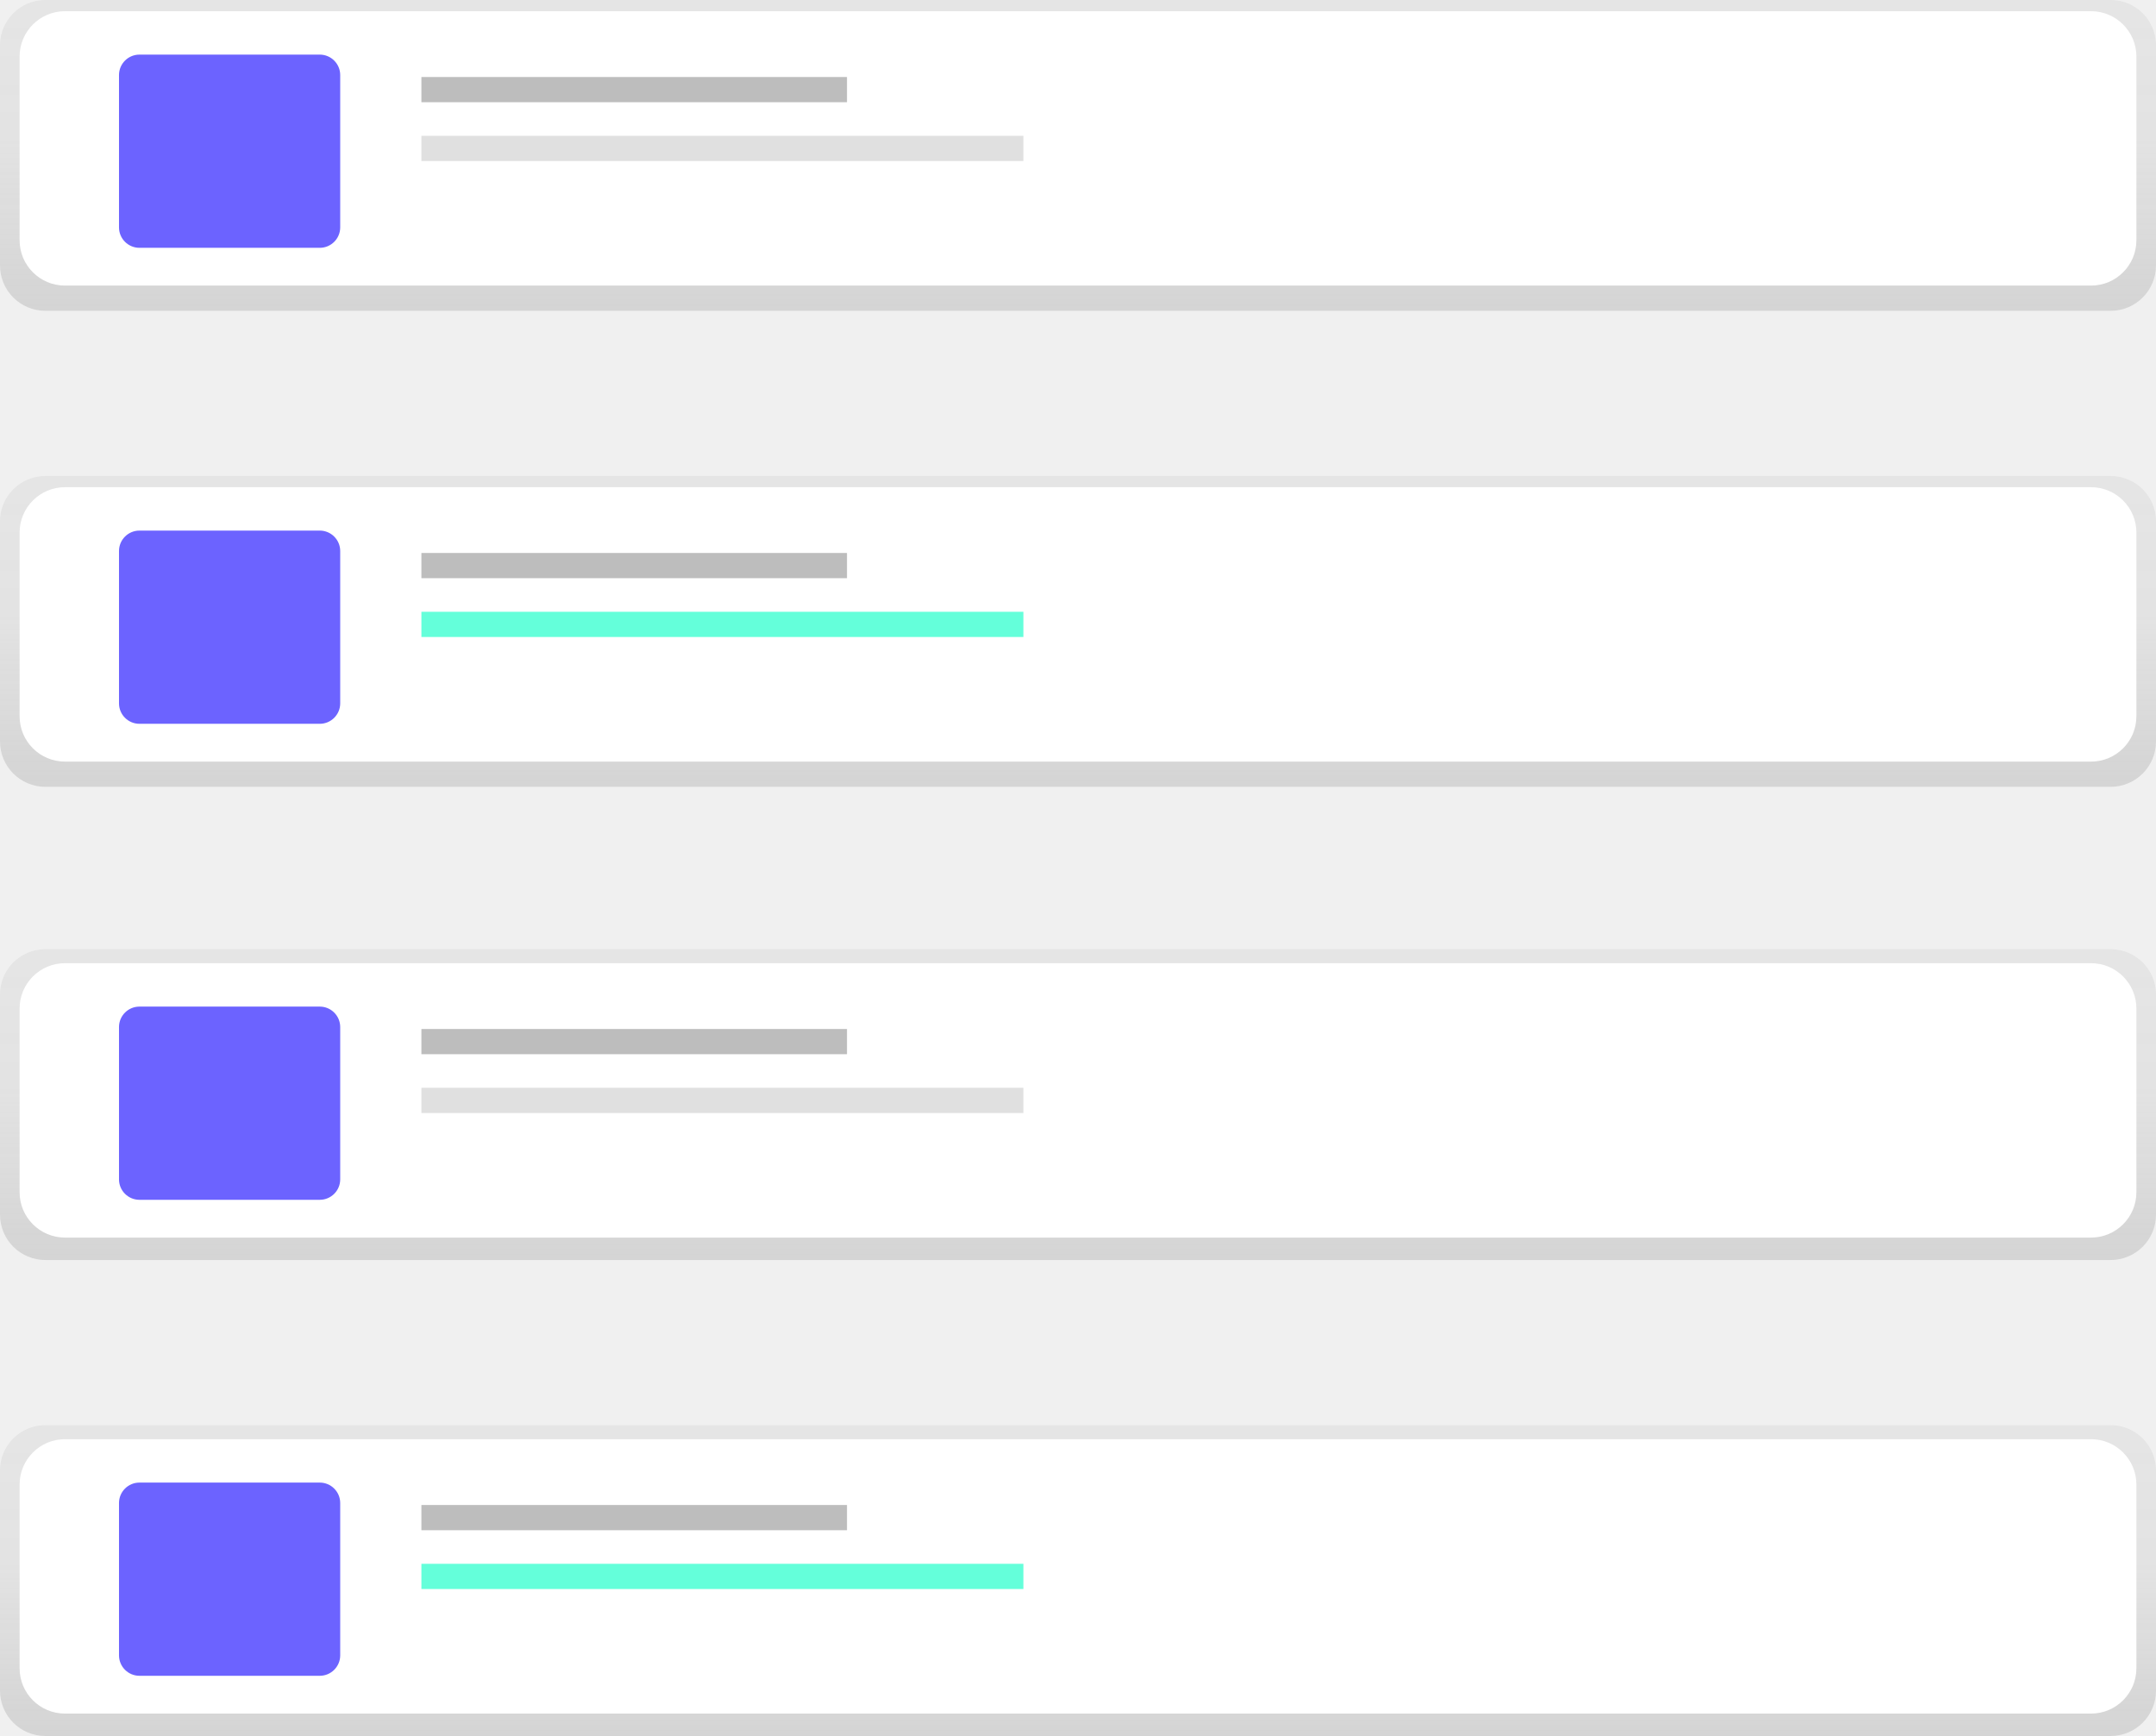
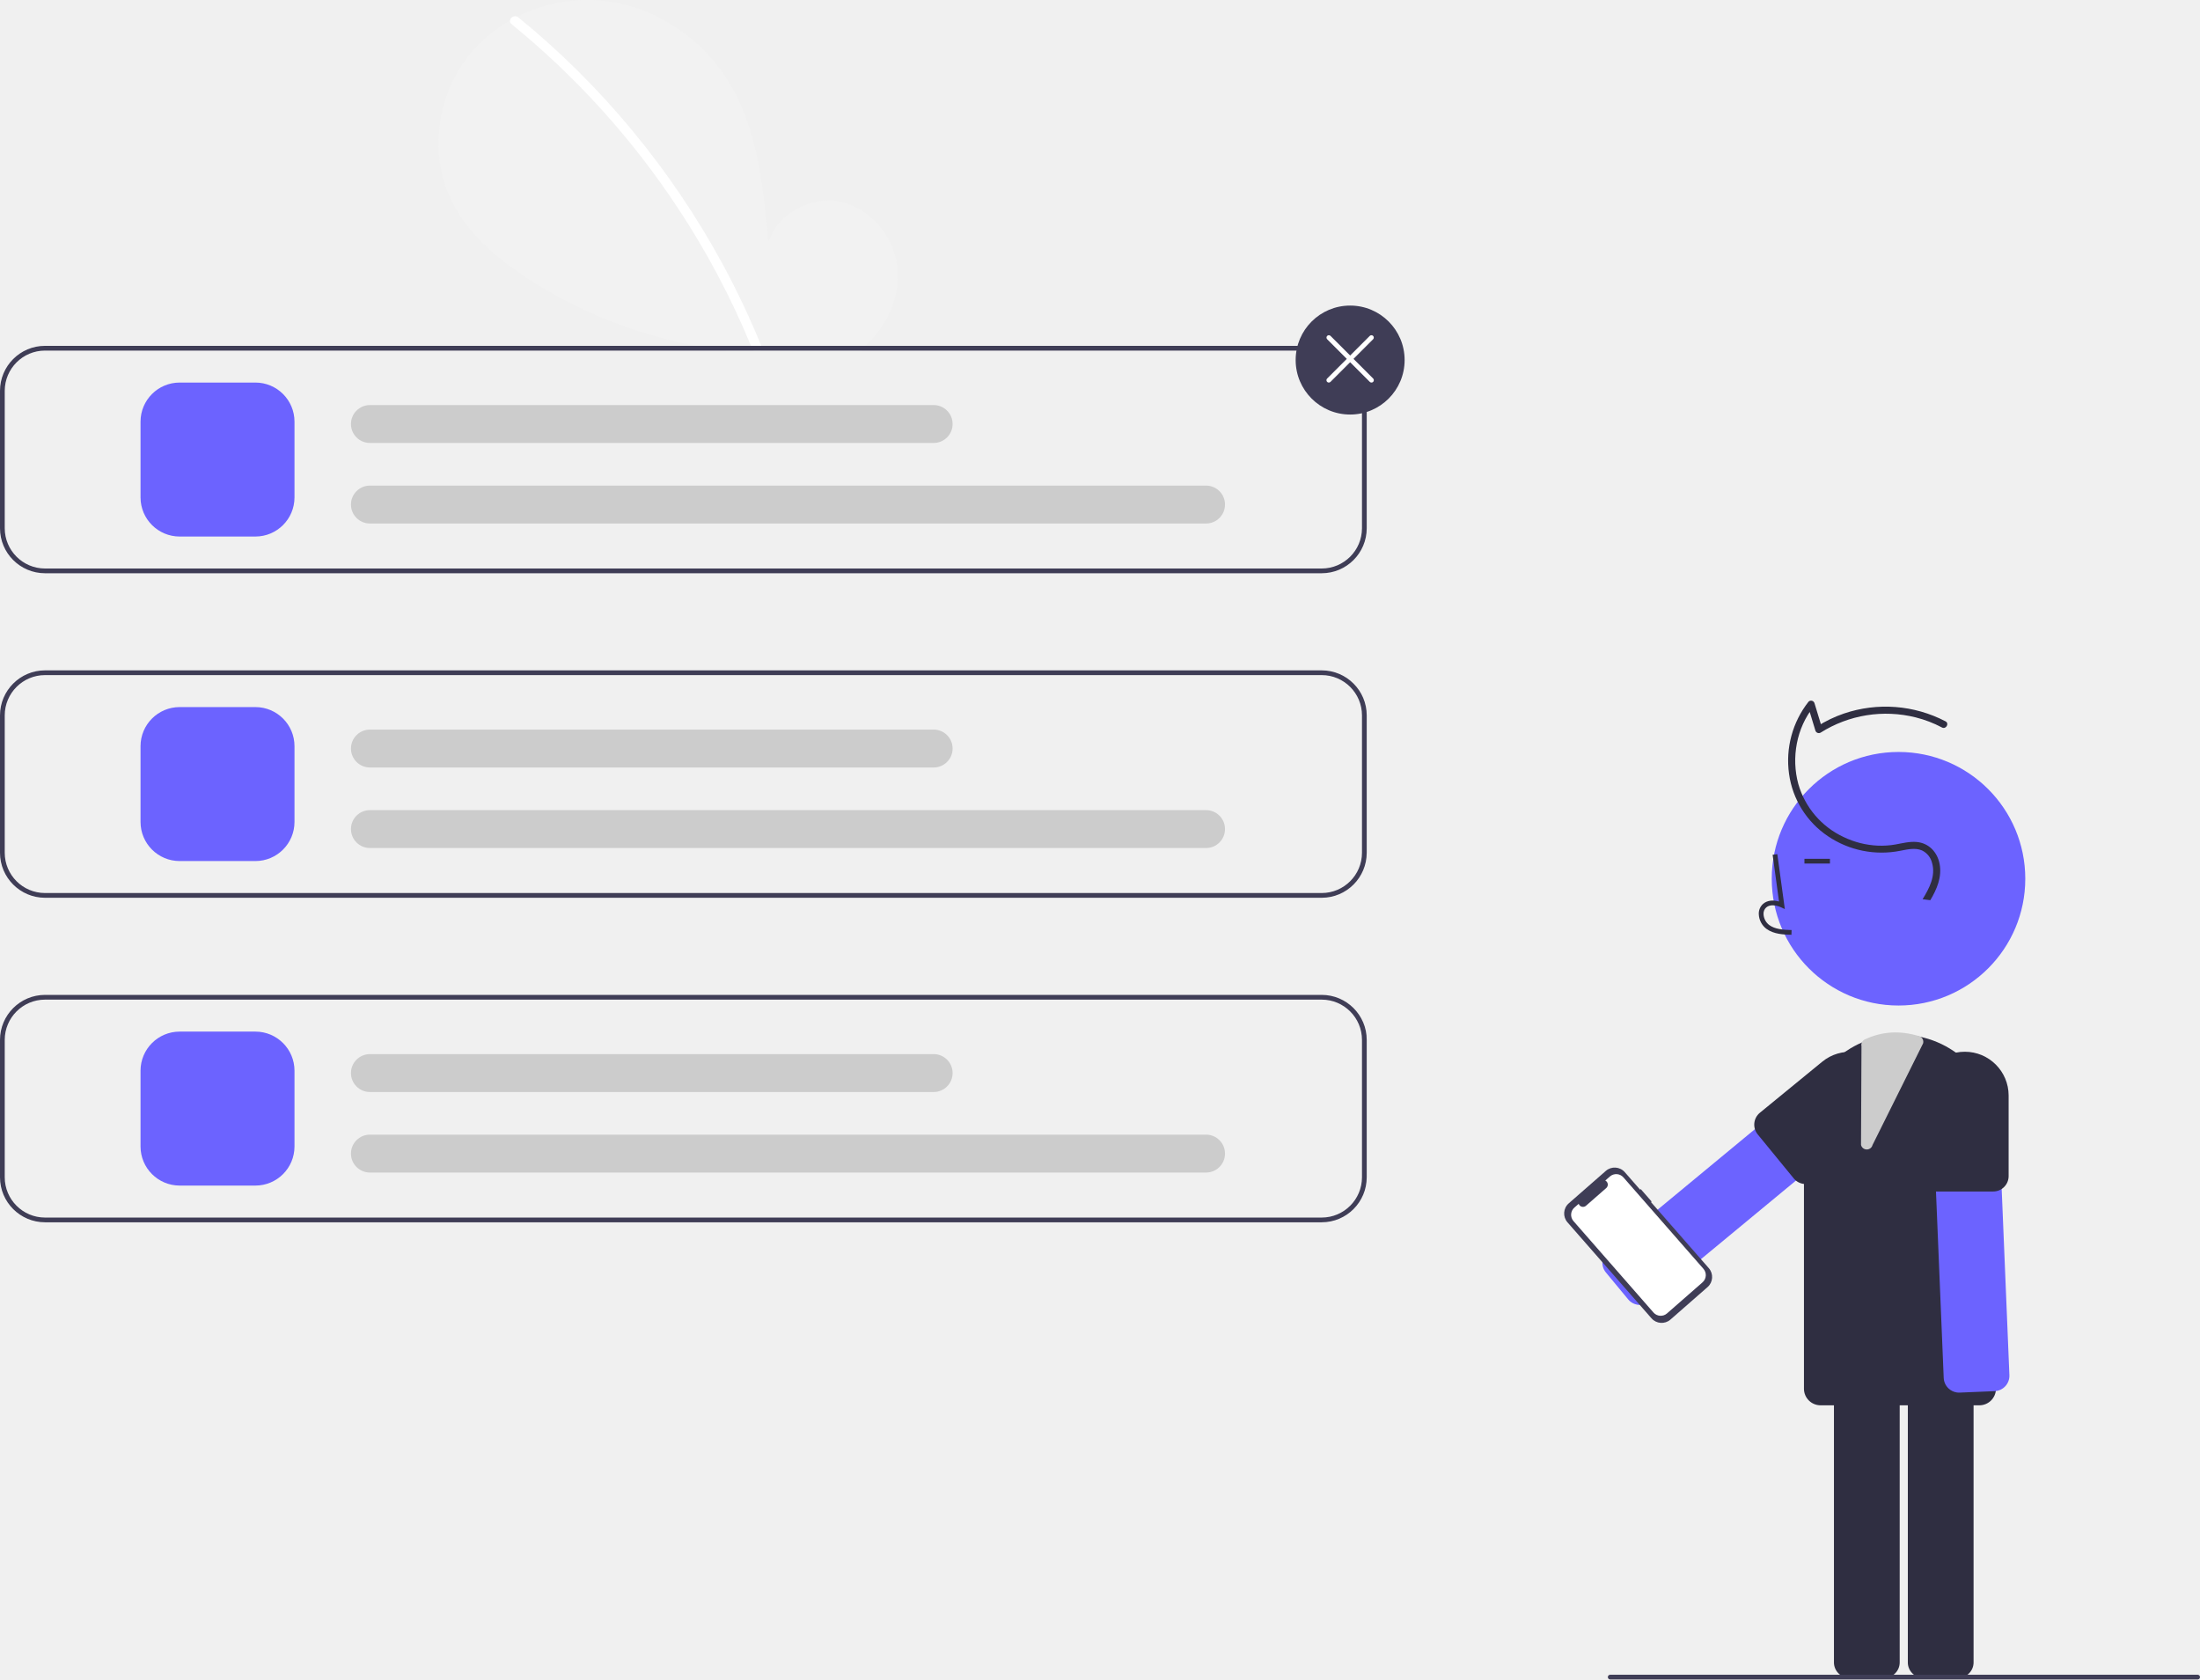
- <svg xmlns="http://www.w3.org/2000/svg" xmlns:xlink="http://www.w3.org/1999/xlink" id="7114f287-f455-48fa-b22d-74c46c20e1b4" data-name="Layer 1" width="880" height="708.57" viewBox="0 0 880 708.57">
-   <defs>
-     <linearGradient id="f3037a3a-ca9c-44ad-820d-2abf4b00aaf0" x1="440" y1="126.86" x2="440" gradientUnits="userSpaceOnUse">
-       <stop offset="0" stop-color="gray" stop-opacity="0.25" />
-       <stop offset="0.54" stop-color="gray" stop-opacity="0.12" />
-       <stop offset="1" stop-color="gray" stop-opacity="0.1" />
-     </linearGradient>
-     <linearGradient id="a70f8c99-35f5-49a6-8b7d-4f5214e4d387" x1="87.3" y1="109.38" x2="87.3" y2="20.06" gradientUnits="userSpaceOnUse">
-       <stop offset="0" stop-color="#b3b3b3" stop-opacity="0.25" />
-       <stop offset="0.54" stop-color="#b3b3b3" stop-opacity="0.1" />
-       <stop offset="1" stop-color="#b3b3b3" stop-opacity="0.05" />
-     </linearGradient>
-     <linearGradient id="4fd672ca-49a1-4acc-8871-0fd2bc3af50b" x1="255.5" y1="42.07" x2="255.5" y2="30.42" xlink:href="#a70f8c99-35f5-49a6-8b7d-4f5214e4d387" />
-     <linearGradient id="527de121-8fb9-4e9a-bfeb-6bf3b12ddf98" x1="292.17" y1="69.25" x2="292.17" y2="57.6" xlink:href="#a70f8c99-35f5-49a6-8b7d-4f5214e4d387" />
-     <linearGradient id="76703a65-20bd-40ee-b936-a2314b4e65bc" x1="440" y1="321.14" x2="440" y2="194.29" xlink:href="#f3037a3a-ca9c-44ad-820d-2abf4b00aaf0" />
-     <linearGradient id="7e06630c-c107-466d-ba5a-d39eb4869e22" x1="87.3" y1="303.67" x2="87.3" y2="214.35" xlink:href="#a70f8c99-35f5-49a6-8b7d-4f5214e4d387" />
-     <linearGradient id="64024240-2bee-44a2-98f2-c3338fae8d96" x1="255.5" y1="236.36" x2="255.5" y2="224.71" xlink:href="#a70f8c99-35f5-49a6-8b7d-4f5214e4d387" />
-     <linearGradient id="df6f1b6e-a3ce-456d-88f8-a973e60fd6c1" x1="292.17" y1="263.54" x2="292.17" y2="251.89" xlink:href="#a70f8c99-35f5-49a6-8b7d-4f5214e4d387" />
-     <linearGradient id="7d6446ca-5878-45bd-af0f-8e2754606c00" x1="440" y1="514.29" x2="440" y2="387.43" xlink:href="#f3037a3a-ca9c-44ad-820d-2abf4b00aaf0" />
-     <linearGradient id="f86c7a62-0867-4bdc-be80-f22c48d46d50" x1="87.3" y1="496.81" x2="87.3" y2="407.49" xlink:href="#a70f8c99-35f5-49a6-8b7d-4f5214e4d387" />
-     <linearGradient id="34d7a9d4-14f7-4477-9569-e99019787794" x1="255.5" y1="429.5" x2="255.5" y2="417.85" xlink:href="#a70f8c99-35f5-49a6-8b7d-4f5214e4d387" />
-     <linearGradient id="d49810fe-7d94-46b3-98b2-9fba8eecb6ae" x1="292.17" y1="456.68" x2="292.17" y2="445.03" xlink:href="#a70f8c99-35f5-49a6-8b7d-4f5214e4d387" />
-     <linearGradient id="2744f56f-2e61-4887-afdf-980f321917da" x1="440" y1="708.57" x2="440" y2="581.71" xlink:href="#f3037a3a-ca9c-44ad-820d-2abf4b00aaf0" />
-     <linearGradient id="695e60e5-3aad-46fe-856e-ca0324095340" x1="87.3" y1="691.1" x2="87.3" y2="601.78" xlink:href="#a70f8c99-35f5-49a6-8b7d-4f5214e4d387" />
-     <linearGradient id="3817817f-905c-4d93-a739-792a114f5d6c" x1="255.5" y1="623.78" x2="255.5" y2="612.13" xlink:href="#a70f8c99-35f5-49a6-8b7d-4f5214e4d387" />
-     <linearGradient id="dc613b25-7b46-43c8-b008-a384c95d9aa8" x1="292.17" y1="650.97" x2="292.17" y2="639.32" xlink:href="#a70f8c99-35f5-49a6-8b7d-4f5214e4d387" />
-   </defs>
-   <rect width="880" height="126.86" rx="18.52" ry="18.52" fill="url(#f3037a3a-ca9c-44ad-820d-2abf4b00aaf0)" />
-   <rect x="41.32" y="20.06" width="91.96" height="89.32" rx="8.35" ry="8.35" fill="url(#a70f8c99-35f5-49a6-8b7d-4f5214e4d387)" />
-   <rect x="167.04" y="30.42" width="176.93" height="11.65" fill="url(#4fd672ca-49a1-4acc-8871-0fd2bc3af50b)" />
-   <rect x="167.04" y="57.6" width="250.26" height="11.65" fill="url(#527de121-8fb9-4e9a-bfeb-6bf3b12ddf98)" />
-   <rect y="194.29" width="880" height="126.86" rx="18.52" ry="18.52" fill="url(#76703a65-20bd-40ee-b936-a2314b4e65bc)" />
-   <rect x="41.32" y="214.35" width="91.96" height="89.32" rx="8.35" ry="8.35" fill="url(#7e06630c-c107-466d-ba5a-d39eb4869e22)" />
-   <rect x="167.04" y="224.71" width="176.93" height="11.65" fill="url(#64024240-2bee-44a2-98f2-c3338fae8d96)" />
-   <rect x="167.04" y="251.89" width="250.26" height="11.65" fill="url(#df6f1b6e-a3ce-456d-88f8-a973e60fd6c1)" />
-   <rect y="387.43" width="880" height="126.86" rx="18.52" ry="18.52" fill="url(#7d6446ca-5878-45bd-af0f-8e2754606c00)" />
-   <rect x="41.32" y="407.49" width="91.96" height="89.32" rx="8.35" ry="8.35" fill="url(#f86c7a62-0867-4bdc-be80-f22c48d46d50)" />
-   <rect x="167.04" y="417.85" width="176.93" height="11.65" fill="url(#34d7a9d4-14f7-4477-9569-e99019787794)" />
-   <rect x="167.04" y="445.03" width="250.26" height="11.65" fill="url(#d49810fe-7d94-46b3-98b2-9fba8eecb6ae)" />
-   <rect y="581.71" width="880" height="126.86" rx="18.52" ry="18.52" fill="url(#2744f56f-2e61-4887-afdf-980f321917da)" />
-   <rect x="41.32" y="601.78" width="91.96" height="89.32" rx="8.35" ry="8.35" fill="url(#695e60e5-3aad-46fe-856e-ca0324095340)" />
-   <rect x="167.04" y="612.13" width="176.93" height="11.65" fill="url(#3817817f-905c-4d93-a739-792a114f5d6c)" />
-   <rect x="167.04" y="639.32" width="250.26" height="11.65" fill="url(#dc613b25-7b46-43c8-b008-a384c95d9aa8)" />
-   <rect x="8" y="4.57" width="864" height="112" rx="18.52" ry="18.52" fill="#fff" />
-   <rect x="48.57" y="22.29" width="90.29" height="78.86" rx="8.35" ry="8.35" fill="#6c63ff" />
-   <rect x="172" y="31.43" width="173.71" height="10.29" fill="#bdbdbd" />
-   <rect x="172" y="55.43" width="245.71" height="10.29" fill="#e0e0e0" />
-   <rect x="8" y="198.86" width="864" height="112" rx="18.52" ry="18.52" fill="#fff" />
-   <rect x="48.57" y="216.57" width="90.29" height="78.86" rx="8.35" ry="8.35" fill="#6c63ff" />
-   <rect x="172" y="225.71" width="173.71" height="10.29" fill="#bdbdbd" />
-   <rect x="172" y="249.71" width="245.71" height="10.29" fill="#64ffda" />
-   <rect x="8" y="393.14" width="864" height="112" rx="18.52" ry="18.52" fill="#fff" />
-   <rect x="48.57" y="410.86" width="90.29" height="78.86" rx="8.35" ry="8.35" fill="#6c63ff" />
-   <rect x="172" y="420" width="173.71" height="10.29" fill="#bdbdbd" />
-   <rect x="172" y="444" width="245.71" height="10.29" fill="#e0e0e0" />
-   <rect x="8" y="587.43" width="864" height="112" rx="18.52" ry="18.52" fill="#fff" />
-   <rect x="48.57" y="605.14" width="90.29" height="78.86" rx="8.35" ry="8.35" fill="#6c63ff" />
-   <rect x="172" y="614.29" width="173.71" height="10.29" fill="#bdbdbd" />
-   <rect x="172" y="638.29" width="245.71" height="10.29" fill="#64ffda" />
+ <svg xmlns="http://www.w3.org/2000/svg" id="f4ffc2e1-387a-412d-9fdb-6d9de808862e" data-name="Layer 1" width="928.791" height="709" viewBox="0 0 928.791 709">
+   <path d="M500.194,242.05l3.39.83c-1.53.22-3.06.43-4.59.62h-56.54q-6.36-.81-12.65-2a197.136,197.136,0,0,1-70.96-28.11c-13.27-8.63-25.92-19.24-32.79-33.49-9.33-19.35-6.07-43.85,7.25-60.7a60.772,60.772,0,0,1,17.59-15c1.01-.58,2.03-1.13,3.07-1.65a66.06,66.06,0,0,1,36.49-6.68c21.35,2.33,41.05,15.37,52.42,33.59,12.57,20.12,14.98,44.74,17.08,68.37,3.81-12.26,18.11-19.75,30.66-17.04,12.54,2.7,22.22,14.41,23.78,27.15,1.53,12.46-4.13,25.25-13.56,33.56C500.624,241.68,500.414,241.87,500.194,242.05Z" transform="translate(-135.6043 -95.50019)" fill="#f2f2f2" />
+   <path d="M456.595,243.5h-2.83a2.059,2.059,0,0,1-.63-.85c-.16-.38-.31-.77-.48-1.15a342.779,342.779,0,0,0-30.92-58.27,345.222,345.222,0,0,0-70.17-77.55,1.614,1.614,0,0,1-.67-1.48,2.178,2.178,0,0,1,3.52-1.37,345.769,345.769,0,0,1,48.25,47.92,351.187,351.187,0,0,1,38.06,56.32,348.998,348.998,0,0,1,16.27,34.43c.01.03.02.05.03.08A1.557,1.557,0,0,1,456.595,243.5Z" transform="translate(-135.6043 -95.50019)" fill="#fff" />
+   <path d="M693.604,241.5h-539a19.017,19.017,0,0,0-19,19v58a19.017,19.017,0,0,0,19,19h539a19.017,19.017,0,0,0,19-19v-58A19.017,19.017,0,0,0,693.604,241.5Zm17,77a17.024,17.024,0,0,1-17,17h-539a17.024,17.024,0,0,1-17-17v-58a17.024,17.024,0,0,1,17-17h539a17.024,17.024,0,0,1,17,17Z" transform="translate(-135.6043 -95.50019)" fill="#3f3d56" />
+   <path d="M693.604,474.5h-539a19.022,19.022,0,0,1-19-19v-58a19.022,19.022,0,0,1,19-19h539a19.022,19.022,0,0,1,19,19v58A19.022,19.022,0,0,1,693.604,474.5Zm-539-94a17.019,17.019,0,0,0-17,17v58a17.019,17.019,0,0,0,17,17h539a17.019,17.019,0,0,0,17-17v-58a17.019,17.019,0,0,0-17-17Z" transform="translate(-135.6043 -95.50019)" fill="#3f3d56" />
+   <path d="M693.604,611.5h-539a19.022,19.022,0,0,1-19-19v-58a19.022,19.022,0,0,1,19-19h539a19.022,19.022,0,0,1,19,19v58A19.022,19.022,0,0,1,693.604,611.5Zm-539-94a17.019,17.019,0,0,0-17,17v58a17.019,17.019,0,0,0,17,17h539a17.019,17.019,0,0,0,17-17v-58a17.019,17.019,0,0,0-17-17Z" transform="translate(-135.6043 -95.50019)" fill="#3f3d56" />
+   <path d="M243.435,322h-32a16.519,16.519,0,0,1-16.5-16.5v-32a16.519,16.519,0,0,1,16.5-16.5h32a16.519,16.519,0,0,1,16.5,16.5v32A16.519,16.519,0,0,1,243.435,322Z" transform="translate(-135.6043 -95.50019)" fill="#6c63ff" />
+   <path d="M644.774,316.5h-353a8,8,0,1,1,0-16h353a8,8,0,0,1,0,16Z" transform="translate(-135.6043 -95.50019)" fill="#ccc" />
+   <path d="M529.774,282.5h-238a8,8,0,1,1,0-16h238a8,8,0,0,1,0,16Z" transform="translate(-135.6043 -95.50019)" fill="#ccc" />
+   <path d="M243.435,459h-32a16.519,16.519,0,0,1-16.5-16.5v-32a16.519,16.519,0,0,1,16.5-16.5h32a16.519,16.519,0,0,1,16.5,16.5v32A16.519,16.519,0,0,1,243.435,459Z" transform="translate(-135.6043 -95.50019)" fill="#6c63ff" />
+   <path d="M644.774,453.5h-353a8,8,0,1,1,0-16h353a8,8,0,0,1,0,16Z" transform="translate(-135.6043 -95.50019)" fill="#ccc" />
+   <path d="M529.774,419.5h-238a8,8,0,1,1,0-16h238a8,8,0,0,1,0,16Z" transform="translate(-135.6043 -95.50019)" fill="#ccc" />
+   <path d="M243.435,596h-32a16.519,16.519,0,0,1-16.5-16.5v-32a16.519,16.519,0,0,1,16.5-16.5h32a16.519,16.519,0,0,1,16.5,16.5v32A16.519,16.519,0,0,1,243.435,596Z" transform="translate(-135.6043 -95.50019)" fill="#6c63ff" />
+   <path d="M644.774,590.5h-353a8,8,0,1,1,0-16h353a8,8,0,0,1,0,16Z" transform="translate(-135.6043 -95.50019)" fill="#ccc" />
+   <path d="M529.774,556.5h-238a8,8,0,1,1,0-16h238a8,8,0,0,1,0,16Z" transform="translate(-135.6043 -95.50019)" fill="#ccc" />
+   <circle cx="570" cy="152" r="23" fill="#3f3d56" />
+   <path d="M714.604,257a.996.996,0,0,1-.707-.293l-18-18a1.0 1,0,0,1,1.414-1.414l18,18a1,1,0,0,1-.707,1.707Z" transform="translate(-135.6043 -95.50019)" fill="#fff" />
+   <path d="M696.604,257a1,1,0,0,1-.707-1.707l18-18a1.0 1,0,0,1,1.414,1.414l-18,18A.996.996,0,0,1,696.604,257Z" transform="translate(-135.6043 -95.50019)" fill="#fff" />
+   <circle cx="801.51" cy="370.967" r="53.519" fill="#6c63ff" />
+   <path d="M941.047,797.313V674.299a6.508,6.508,0,0,1,6.5-6.5h14.759a6.508,6.508,0,0,1,6.5,6.5V797.313a6.508,6.508,0,0,1-6.5,6.5H947.547A6.508,6.508,0,0,1,941.047,797.313Z" transform="translate(-135.6043 -95.50019)" fill="#2f2e41" />
+   <path d="M909.855,797.313V674.299a6.508,6.508,0,0,1,6.5-6.5h14.76a6.508,6.508,0,0,1,6.5,6.5V797.313a6.508,6.508,0,0,1-6.5,6.5H916.355A6.508,6.508,0,0,1,909.855,797.313Z" transform="translate(-135.6043 -95.50019)" fill="#2f2e41" />
+   <path d="M971.254,688.761h-67.062a7.008,7.008,0,0,1-7-7V572.816a40.531,40.531,0,0,1,81.062,0V681.761A7.008,7.008,0,0,1,971.254,688.761Z" transform="translate(-135.6043 -95.50019)" fill="#2f2e41" />
+   <path d="M891.919,490.126l.056-2c-3.721-.104-7.001-.337-9.466-2.138a6.148,6.148,0,0,1-2.381-4.528,3.514,3.514,0,0,1,1.153-2.895c1.636-1.382,4.269-.935,6.188-.055l1.655.759L885.949,456.079l-1.981.271,2.699,19.727c-2.607-.767-5.023-.437-6.678.961a5.471,5.471,0,0,0-1.86,4.492,8.133,8.133,0,0,0,3.2,6.073C884.496,489.918,888.611,490.033,891.919,490.126Z" transform="translate(-135.6043 -95.50019)" fill="#2f2e41" />
+   <rect x="761.793" y="362.551" width="10.771" height="2" fill="#2f2e41" />
+   <path d="M958.286,681.685a6.454,6.454,0,0,1-2.092-4.514l-5.096-122.908a6.5,6.5,0,0,1,6.225-6.764l14.747-.612a6.506,6.506,0,0,1,6.763,6.225l5.096,122.909a6.508,6.508,0,0,1-6.225,6.764l-14.747.611a6.561,6.561,0,0,1-1.405-.091A6.453,6.453,0,0,1,958.286,681.685Z" transform="translate(-135.6043 -95.50019)" fill="#6c63ff" />
+   <path d="M977.104,598.5h-24a6.507,6.507,0,0,1-6.5-6.5v-34a18.5,18.5,0,0,1,37,0v34A6.507,6.507,0,0,1,977.104,598.5Z" transform="translate(-135.6043 -95.50019)" fill="#2f2e41" />
+   <path d="M822.983,644.048l-9.409-11.371a6.508,6.508,0,0,1,.864-9.152l94.781-78.416a6.504,6.504,0,0,1,9.151.864l9.409,11.373a6.5,6.5,0,0,1-.865,9.151L832.135,644.913a6.507,6.507,0,0,1-8.144.119A6.561,6.561,0,0,1,822.983,644.048Z" transform="translate(-135.6043 -95.50019)" fill="#6c63ff" />
+   <path d="M892.88,592.972l-15.203-18.57a6.507,6.507,0,0,1,.912-9.147l26.308-21.538a18.5,18.5,0,1,1,23.438,28.63l-26.308,21.538A6.507,6.507,0,0,1,892.88,592.972Z" transform="translate(-135.6043 -95.50019)" fill="#2f2e41" />
+   <path id="ae0384b4-8122-4d33-856d-77d2fa9820c7" data-name="Path 22" d="M828.29,597.489l-.27.236-6.464-7.385a5.68,5.68,0,0,0-8.016-.533L797.895,603.501a5.68,5.68,0,0,0-.533,8.016l35.461,40.515a5.68,5.68,0,0,0,8.016.533l15.646-13.695a5.68,5.68,0,0,0,.533-8.016l-24.397-27.873.27-.236Z" transform="translate(-135.6043 -95.50019)" fill="#3f3d56" />
+   <path id="afaa2d2f-7dd7-4c5b-bc7f-9a7e6e58aedc" data-name="Path 23" d="M815.27,592.166l-1.948,1.705a1.922,1.922,0,0,1,.405,3.165l-8.55,7.483a1.922,1.922,0,0,1-3.084-.821l-1.819,1.593a4.046,4.046,0,0,0-.38,5.71l33.775,38.589a4.046,4.046,0,0,0,5.71.38l14.996-13.126a4.046,4.046,0,0,0,.38-5.71h0L820.98,592.545a4.046,4.046,0,0,0-5.71-.38Z" transform="translate(-135.6043 -95.50019)" fill="#fff" />
+   <path d="M950.532,475.529c2.787-4.656,4.968-9.786,3.933-15.302-.924-4.926-4.469-8.762-9.567-9.266-3.07-.303-6.125.516-9.123,1.05a34.246,34.246,0,0,1-7.448.482,36.994,36.994,0,0,1-14.451-3.664,35.469,35.469,0,0,1-19.056-22.331c-3.042-11.074-.783-23.649,6.44-32.663l-2.507-.662,3.264,10.724a1.515,1.515,0,0,0,2.204.896,51.664,51.664,0,0,1,40.201-6.427,48.947,48.947,0,0,1,11.031,4.243c1.704.906,3.221-1.683,1.514-2.59a54.697,54.697,0,0,0-42.915-3.288A52.215,52.215,0,0,0,902.706,402.204l2.204.896-3.264-10.724a1.512,1.512,0,0,0-2.507-.662A40.207,40.207,0,0,0,890.897,422.197a37.94,37.94,0,0,0,16.429,26.319,40.458,40.458,0,0,0,30.554,6.142c2.936-.564,6.265-1.372,9.146-.143a7.9,7.9,0,0,1,4.234,5.208c1.632,5.531-1.145,10.784-3.982,15.383Z" transform="translate(-135.6043 -95.50019)" fill="#2f2e41" />
+   <path d="M923.721,580.752l-.037-0a2.466,2.466,0,0,1-2.399-1.927l.196-41.668a2.535,2.535,0,0,1,1.4-2.853c7.253-3.407,14.749-3.865,22.913-1.397a2.502,2.502,0,0,1,1.707,3.042L926.135,578.892A2.465,2.465,0,0,1,923.721,580.752Z" transform="translate(-135.6043 -95.50019)" fill="#ccc" />
+   <path d="M1063.396,804.5h-248a1,1,0,0,1,0-2h248a1,1,0,0,1,0,2Z" transform="translate(-135.6043 -95.50019)" fill="#3f3d56" />
</svg>
